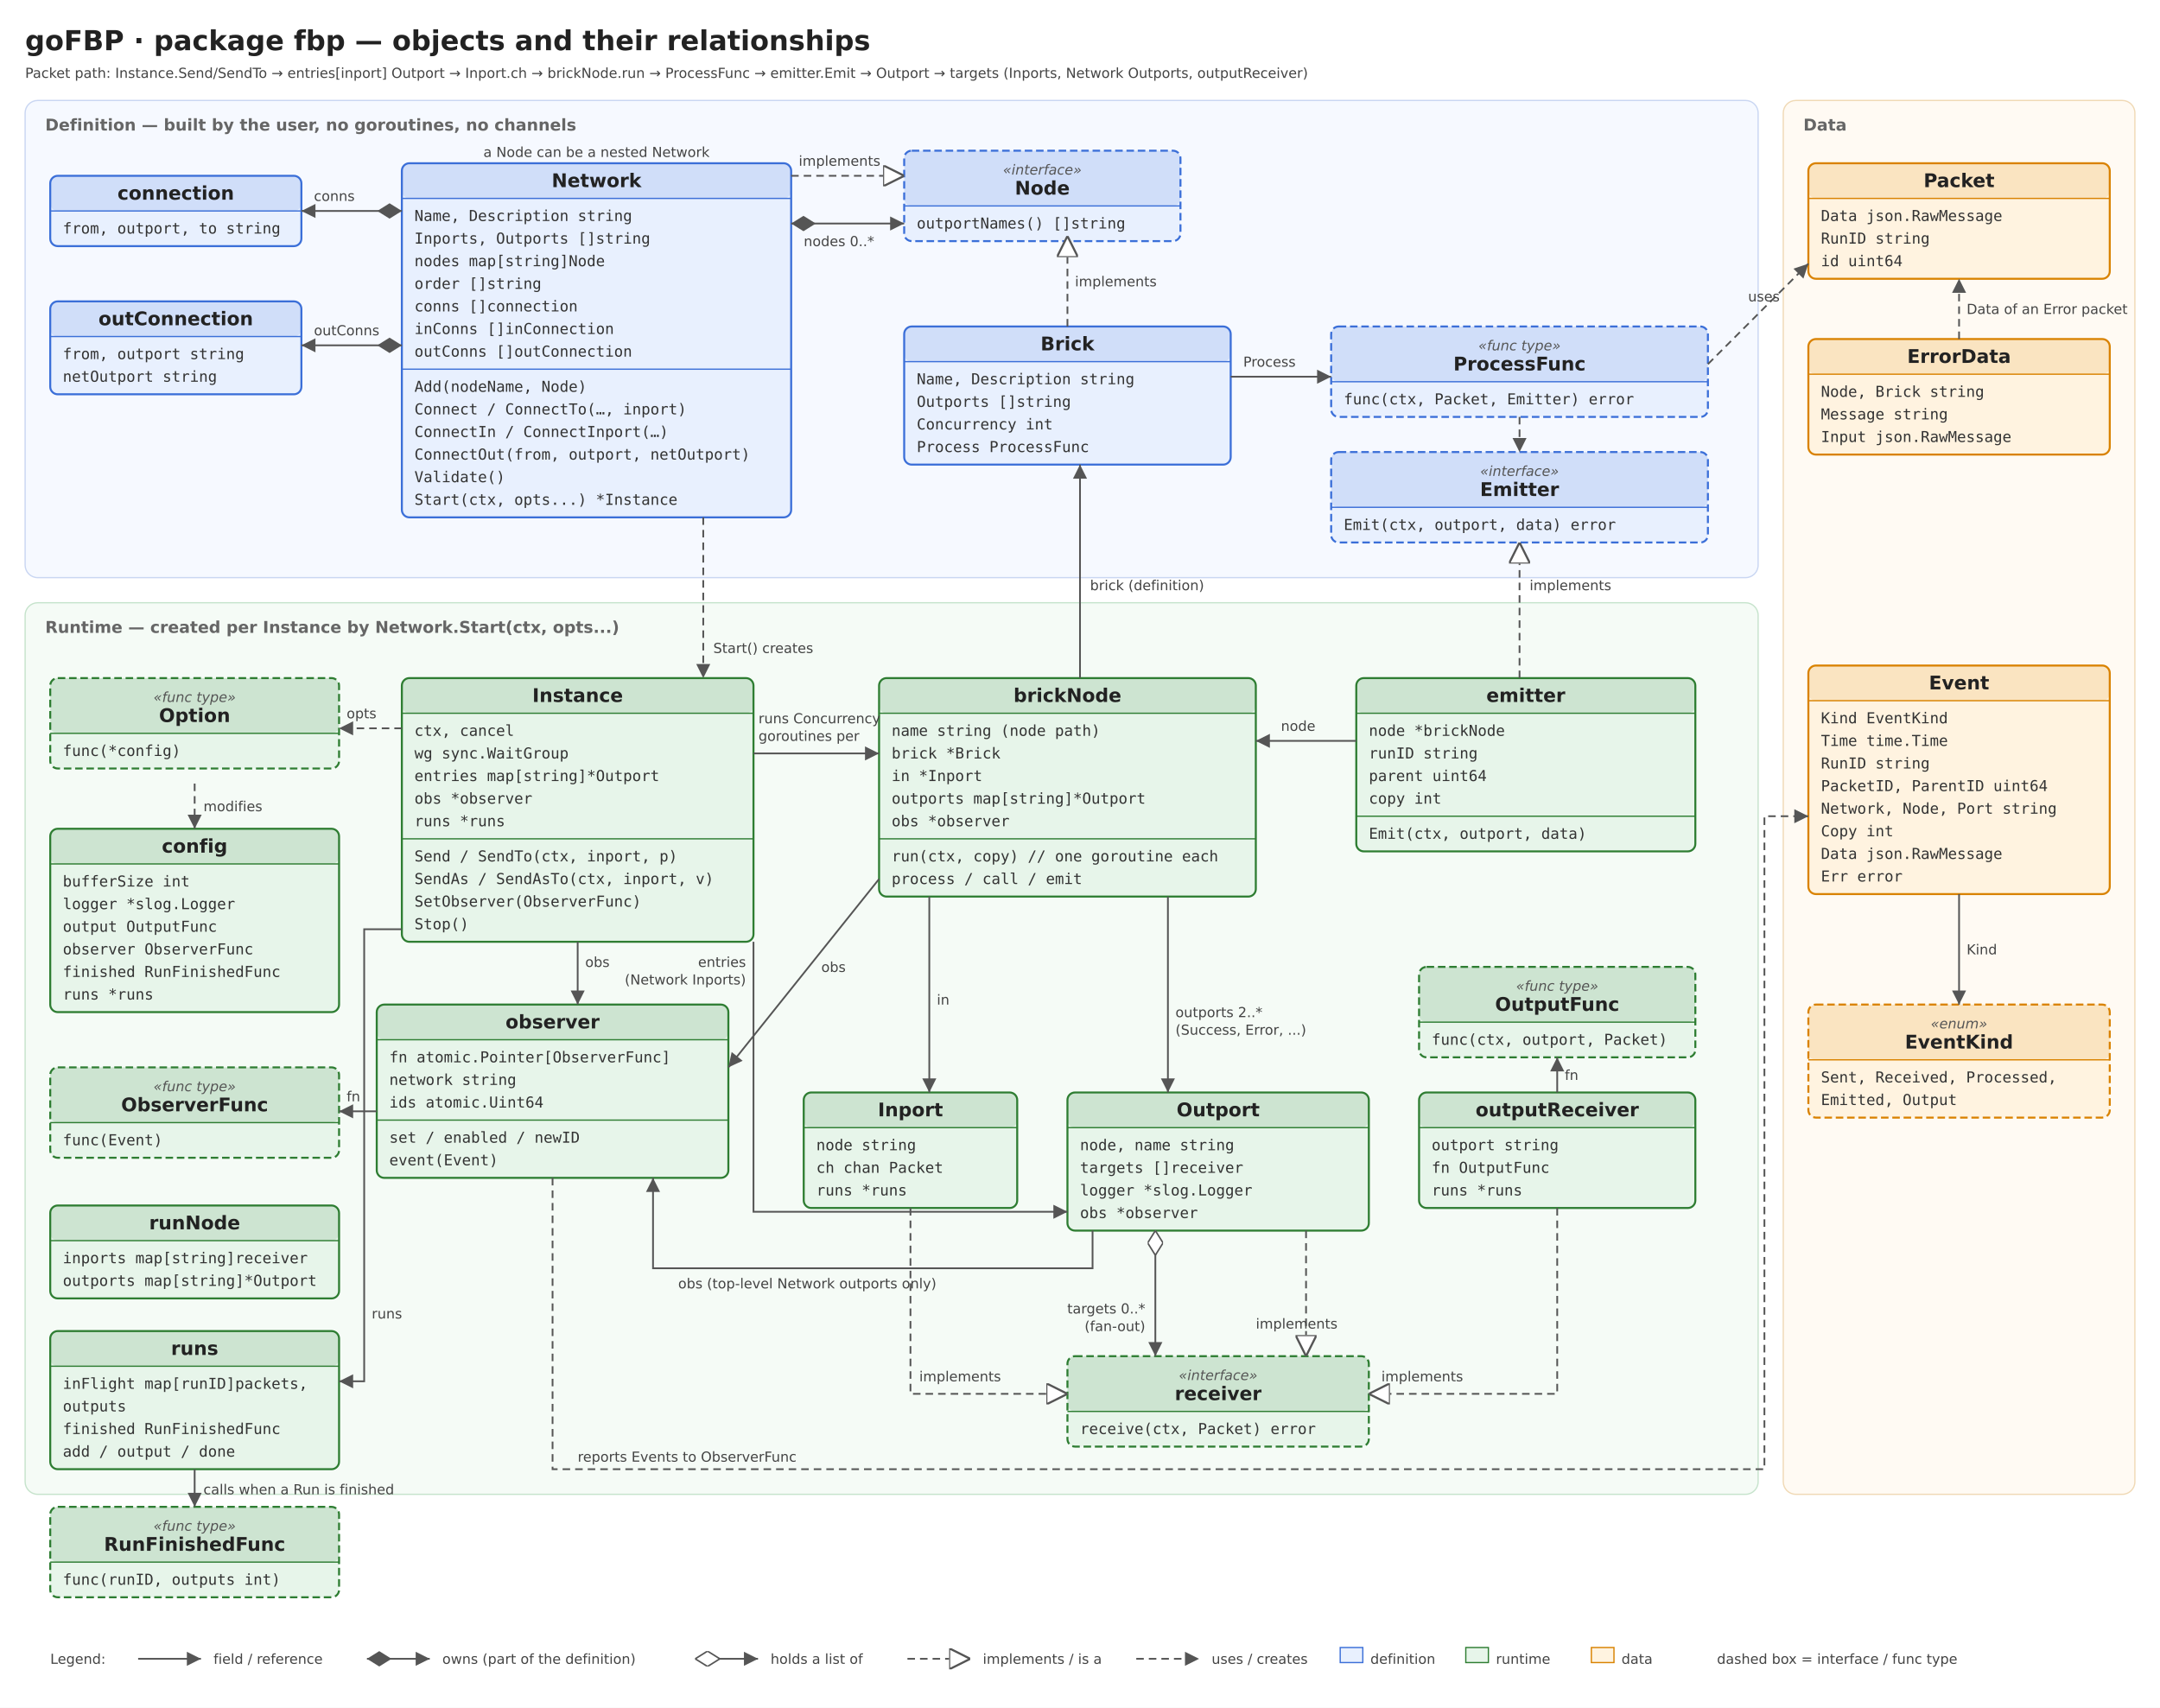
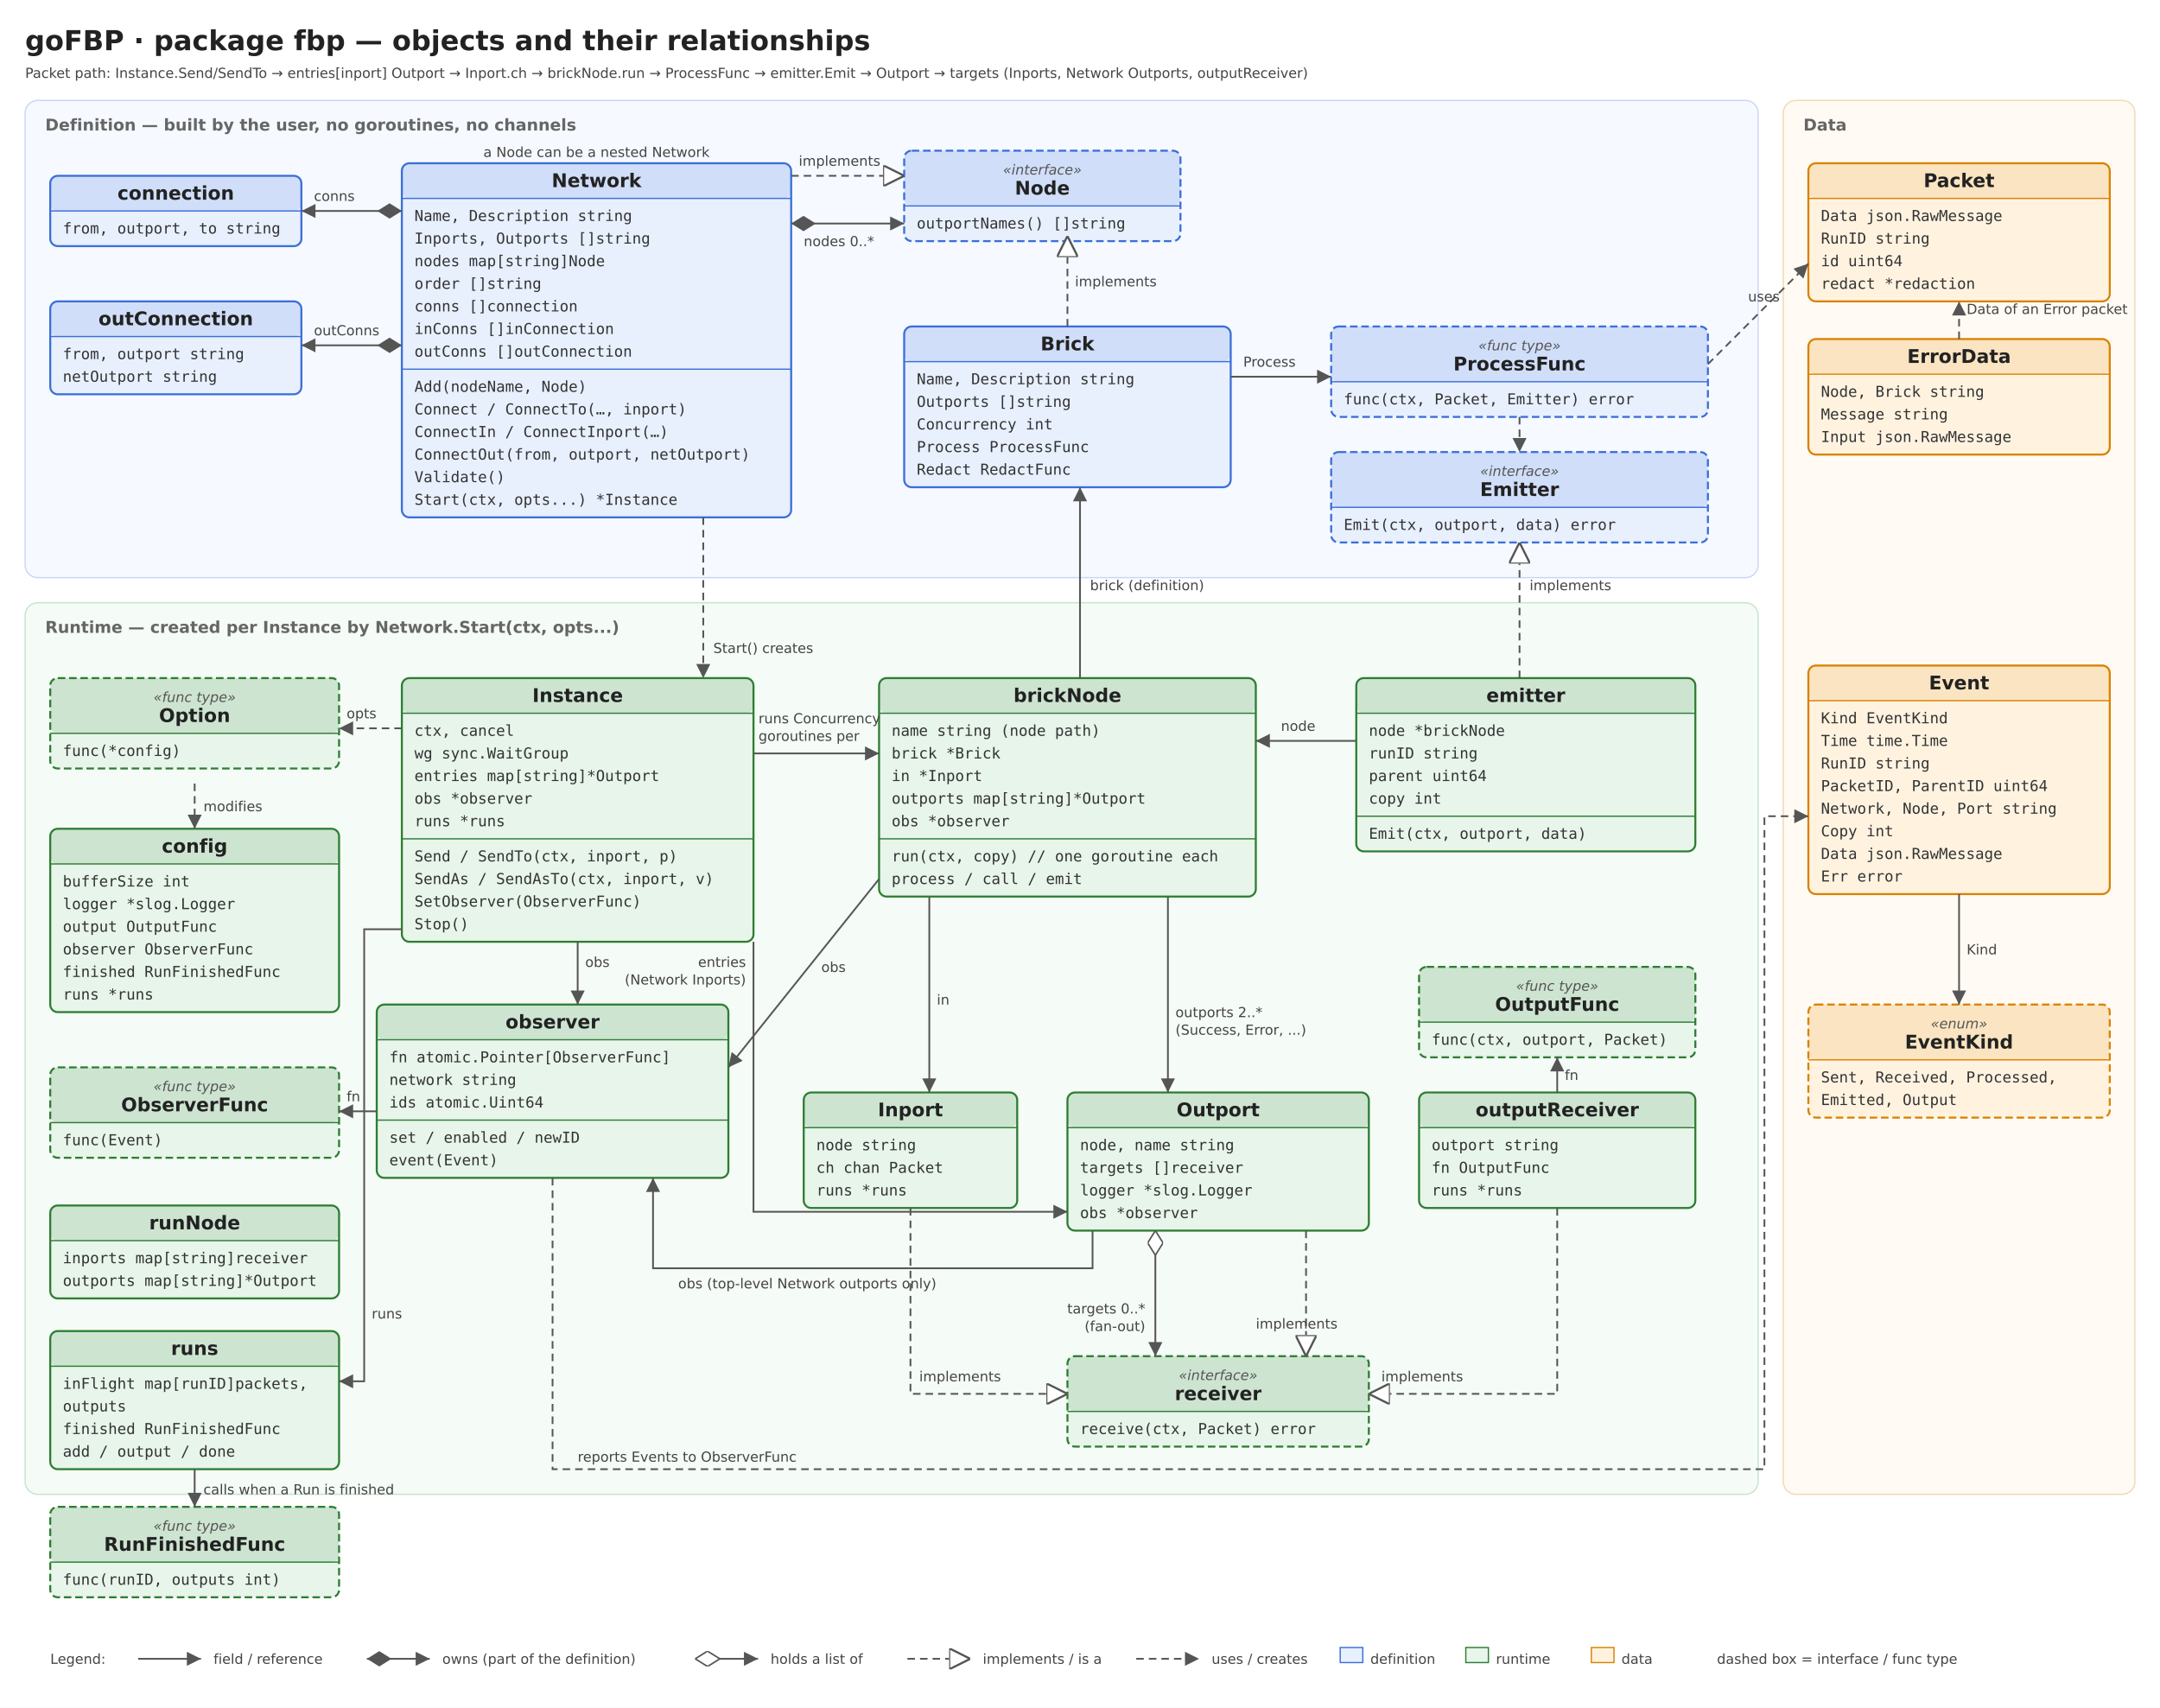
<svg xmlns="http://www.w3.org/2000/svg" viewBox="0 0 1720 1360" width="1720" height="1360" font-family="DejaVu Sans, Helvetica, Arial, sans-serif">
  <defs>
    <marker id="arrow" viewBox="0 0 10 10" refX="10" refY="5" markerWidth="8" markerHeight="8" orient="auto-start-reverse">
      <path d="M0,0 L10,5 L0,10 z" fill="#555" />
    </marker>
    <marker id="tri" viewBox="0 0 12 12" refX="12" refY="6" markerWidth="12" markerHeight="12" orient="auto-start-reverse">
      <path d="M0,0 L12,6 L0,12 z" fill="#fff" stroke="#555" stroke-width="1.2" />
    </marker>
    <marker id="comp" viewBox="0 0 16 10" refX="0" refY="5" markerWidth="14" markerHeight="10" orient="auto">
      <path d="M0,5 L8,0 L16,5 L8,10 z" fill="#555" />
    </marker>
    <marker id="agg" viewBox="0 0 16 10" refX="0" refY="5" markerWidth="14" markerHeight="10" orient="auto">
      <path d="M0,5 L8,0 L16,5 L8,10 z" fill="#fff" stroke="#555" />
    </marker>
  </defs>
  <style>
.nm { font-size: 15px; font-weight: bold; fill: #222; }
.st { font-size: 11px; font-style: italic; fill: #555; }
.fd { font-size: 12px; font-family: "DejaVu Sans Mono", Menlo, monospace; fill: #333; }
.lb { font-size: 11px; fill: #444; }
.band { font-size: 13px; font-weight: bold; fill: #666; }
.title { font-size: 22px; font-weight: bold; fill: #222; }
</style>
  <rect width="1720" height="1360" fill="#ffffff" />
  <text x="20" y="40" class="title">goFBP · package fbp — objects and their relationships</text>
  <text x="20" y="62" class="lb">Packet path: Instance.Send/SendTo → entries[inport] Outport → Inport.ch → brickNode.run → ProcessFunc → emitter.Emit → Outport → targets (Inports, Network Outports, outputReceiver)</text>
  <rect x="20" y="80" width="1380" height="380" rx="10" fill="#f6f9ff" stroke="#c9d6f2" />
  <text x="36" y="104" class="band">Definition — built by the user, no goroutines, no channels</text>
  <rect x="20" y="480" width="1380" height="710" rx="10" fill="#f5fbf6" stroke="#c6e3cc" />
  <text x="36" y="504" class="band">Runtime — created per Instance by Network.Start(ctx, opts...)</text>
  <rect x="1420" y="80" width="280" height="1110" rx="10" fill="#fffaf3" stroke="#f0d9b5" />
  <text x="1436" y="104" class="band">Data</text>
  <g>
    <rect x="40" y="140" width="200" height="56" rx="6" fill="#e8f0fe" stroke="#3b6fd8" stroke-width="1.6" />
    <rect x="40" y="140" width="200" height="28" rx="6" fill="#3b6fd8" opacity="0.14" />
    <text x="140.0" y="159" class="nm" text-anchor="middle">connection</text>
    <line x1="40" y1="168" x2="240" y2="168" stroke="#3b6fd8" stroke-width="1" />
    <text x="50" y="186" class="fd">from, outport, to string</text>
  </g>
  <g>
    <rect x="40" y="240" width="200" height="74" rx="6" fill="#e8f0fe" stroke="#3b6fd8" stroke-width="1.6" />
    <rect x="40" y="240" width="200" height="28" rx="6" fill="#3b6fd8" opacity="0.14" />
    <text x="140.0" y="259" class="nm" text-anchor="middle">outConnection</text>
    <line x1="40" y1="268" x2="240" y2="268" stroke="#3b6fd8" stroke-width="1" />
    <text x="50" y="286" class="fd">from, outport string</text>
    <text x="50" y="304" class="fd">netOutport string</text>
  </g>
  <g>
    <rect x="320" y="130" width="310" height="282" rx="6" fill="#e8f0fe" stroke="#3b6fd8" stroke-width="1.6" />
    <rect x="320" y="130" width="310" height="28" rx="6" fill="#3b6fd8" opacity="0.14" />
    <text x="475.0" y="149" class="nm" text-anchor="middle">Network</text>
    <line x1="320" y1="158" x2="630" y2="158" stroke="#3b6fd8" stroke-width="1" />
    <text x="330" y="176" class="fd">Name, Description string</text>
    <text x="330" y="194" class="fd">Inports, Outports []string</text>
    <text x="330" y="212" class="fd">nodes map[string]Node</text>
    <text x="330" y="230" class="fd">order []string</text>
    <text x="330" y="248" class="fd">conns []connection</text>
    <text x="330" y="266" class="fd">inConns []inConnection</text>
    <text x="330" y="284" class="fd">outConns []outConnection</text>
    <line x1="320" y1="294" x2="630" y2="294" stroke="#3b6fd8" stroke-width="1" />
    <text x="330" y="312" class="fd">Add(nodeName, Node)</text>
    <text x="330" y="330" class="fd">Connect / ConnectTo(…, inport)</text>
    <text x="330" y="348" class="fd">ConnectIn / ConnectInport(…)</text>
    <text x="330" y="366" class="fd">ConnectOut(from, outport, netOutport)</text>
    <text x="330" y="384" class="fd">Validate()</text>
    <text x="330" y="402" class="fd">Start(ctx, opts...) *Instance</text>
  </g>
  <g>
    <rect x="720" y="120" width="220" height="72" rx="6" fill="#e8f0fe" stroke="#3b6fd8" stroke-width="1.6" stroke-dasharray="6 3" />
    <rect x="720" y="120" width="220" height="44" rx="6" fill="#3b6fd8" opacity="0.14" />
    <text x="830.0" y="139" class="st" text-anchor="middle">«interface»</text>
    <text x="830.0" y="155" class="nm" text-anchor="middle">Node</text>
    <line x1="720" y1="164" x2="940" y2="164" stroke="#3b6fd8" stroke-width="1" />
    <text x="730" y="182" class="fd">outportNames() []string</text>
  </g>
  <g>
-     <rect x="720" y="260" width="260" height="110" rx="6" fill="#e8f0fe" stroke="#3b6fd8" stroke-width="1.6" />
+     <rect x="720" y="260" width="260" height="128" rx="6" fill="#e8f0fe" stroke="#3b6fd8" stroke-width="1.6" />
    <rect x="720" y="260" width="260" height="28" rx="6" fill="#3b6fd8" opacity="0.14" />
    <text x="850.0" y="279" class="nm" text-anchor="middle">Brick</text>
    <line x1="720" y1="288" x2="980" y2="288" stroke="#3b6fd8" stroke-width="1" />
    <text x="730" y="306" class="fd">Name, Description string</text>
    <text x="730" y="324" class="fd">Outports []string</text>
    <text x="730" y="342" class="fd">Concurrency int</text>
    <text x="730" y="360" class="fd">Process ProcessFunc</text>
+     <text x="730" y="378" class="fd">Redact RedactFunc</text>
  </g>
  <g>
    <rect x="1060" y="260" width="300" height="72" rx="6" fill="#e8f0fe" stroke="#3b6fd8" stroke-width="1.6" stroke-dasharray="6 3" />
    <rect x="1060" y="260" width="300" height="44" rx="6" fill="#3b6fd8" opacity="0.14" />
    <text x="1210.0" y="279" class="st" text-anchor="middle">«func type»</text>
    <text x="1210.0" y="295" class="nm" text-anchor="middle">ProcessFunc</text>
    <line x1="1060" y1="304" x2="1360" y2="304" stroke="#3b6fd8" stroke-width="1" />
    <text x="1070" y="322" class="fd">func(ctx, Packet, Emitter) error</text>
  </g>
  <g>
    <rect x="1060" y="360" width="300" height="72" rx="6" fill="#e8f0fe" stroke="#3b6fd8" stroke-width="1.6" stroke-dasharray="6 3" />
    <rect x="1060" y="360" width="300" height="44" rx="6" fill="#3b6fd8" opacity="0.14" />
    <text x="1210.0" y="379" class="st" text-anchor="middle">«interface»</text>
    <text x="1210.0" y="395" class="nm" text-anchor="middle">Emitter</text>
    <line x1="1060" y1="404" x2="1360" y2="404" stroke="#3b6fd8" stroke-width="1" />
    <text x="1070" y="422" class="fd">Emit(ctx, outport, data) error</text>
  </g>
  <g>
-     <rect x="1440" y="130" width="240" height="92" rx="6" fill="#fff3e0" stroke="#d98200" stroke-width="1.6" />
+     <rect x="1440" y="130" width="240" height="110" rx="6" fill="#fff3e0" stroke="#d98200" stroke-width="1.6" />
    <rect x="1440" y="130" width="240" height="28" rx="6" fill="#d98200" opacity="0.14" />
    <text x="1560.0" y="149" class="nm" text-anchor="middle">Packet</text>
    <line x1="1440" y1="158" x2="1680" y2="158" stroke="#d98200" stroke-width="1" />
    <text x="1450" y="176" class="fd">Data json.RawMessage</text>
    <text x="1450" y="194" class="fd">RunID string</text>
    <text x="1450" y="212" class="fd">id uint64</text>
+     <text x="1450" y="230" class="fd">redact *redaction</text>
  </g>
  <g>
    <rect x="1440" y="270" width="240" height="92" rx="6" fill="#fff3e0" stroke="#d98200" stroke-width="1.6" />
    <rect x="1440" y="270" width="240" height="28" rx="6" fill="#d98200" opacity="0.14" />
    <text x="1560.0" y="289" class="nm" text-anchor="middle">ErrorData</text>
    <line x1="1440" y1="298" x2="1680" y2="298" stroke="#d98200" stroke-width="1" />
    <text x="1450" y="316" class="fd">Node, Brick string</text>
    <text x="1450" y="334" class="fd">Message string</text>
    <text x="1450" y="352" class="fd">Input json.RawMessage</text>
  </g>
  <g>
    <rect x="1440" y="530" width="240" height="182" rx="6" fill="#fff3e0" stroke="#d98200" stroke-width="1.6" />
    <rect x="1440" y="530" width="240" height="28" rx="6" fill="#d98200" opacity="0.14" />
    <text x="1560.0" y="549" class="nm" text-anchor="middle">Event</text>
    <line x1="1440" y1="558" x2="1680" y2="558" stroke="#d98200" stroke-width="1" />
    <text x="1450" y="576" class="fd">Kind EventKind</text>
    <text x="1450" y="594" class="fd">Time time.Time</text>
    <text x="1450" y="612" class="fd">RunID string</text>
    <text x="1450" y="630" class="fd">PacketID, ParentID uint64</text>
    <text x="1450" y="648" class="fd">Network, Node, Port string</text>
    <text x="1450" y="666" class="fd">Copy int</text>
    <text x="1450" y="684" class="fd">Data json.RawMessage</text>
    <text x="1450" y="702" class="fd">Err error</text>
  </g>
  <g>
    <rect x="1440" y="800" width="240" height="90" rx="6" fill="#fff3e0" stroke="#d98200" stroke-width="1.6" stroke-dasharray="6 3" />
    <rect x="1440" y="800" width="240" height="44" rx="6" fill="#d98200" opacity="0.14" />
    <text x="1560.0" y="819" class="st" text-anchor="middle">«enum»</text>
    <text x="1560.0" y="835" class="nm" text-anchor="middle">EventKind</text>
    <line x1="1440" y1="844" x2="1680" y2="844" stroke="#d98200" stroke-width="1" />
    <text x="1450" y="862" class="fd">Sent, Received, Processed,</text>
    <text x="1450" y="880" class="fd">Emitted, Output</text>
  </g>
  <g>
    <rect x="40" y="540" width="230" height="72" rx="6" fill="#e7f5ea" stroke="#2e7d32" stroke-width="1.6" stroke-dasharray="6 3" />
    <rect x="40" y="540" width="230" height="44" rx="6" fill="#2e7d32" opacity="0.14" />
    <text x="155.0" y="559" class="st" text-anchor="middle">«func type»</text>
    <text x="155.0" y="575" class="nm" text-anchor="middle">Option</text>
    <line x1="40" y1="584" x2="270" y2="584" stroke="#2e7d32" stroke-width="1" />
    <text x="50" y="602" class="fd">func(*config)</text>
  </g>
  <g>
    <rect x="40" y="660" width="230" height="146" rx="6" fill="#e7f5ea" stroke="#2e7d32" stroke-width="1.6" />
    <rect x="40" y="660" width="230" height="28" rx="6" fill="#2e7d32" opacity="0.14" />
    <text x="155.0" y="679" class="nm" text-anchor="middle">config</text>
    <line x1="40" y1="688" x2="270" y2="688" stroke="#2e7d32" stroke-width="1" />
    <text x="50" y="706" class="fd">bufferSize int</text>
    <text x="50" y="724" class="fd">logger *slog.Logger</text>
    <text x="50" y="742" class="fd">output OutputFunc</text>
    <text x="50" y="760" class="fd">observer ObserverFunc</text>
    <text x="50" y="778" class="fd">finished RunFinishedFunc</text>
    <text x="50" y="796" class="fd">runs *runs</text>
  </g>
  <g>
    <rect x="320" y="540" width="280" height="210" rx="6" fill="#e7f5ea" stroke="#2e7d32" stroke-width="1.6" />
    <rect x="320" y="540" width="280" height="28" rx="6" fill="#2e7d32" opacity="0.14" />
    <text x="460.0" y="559" class="nm" text-anchor="middle">Instance</text>
    <line x1="320" y1="568" x2="600" y2="568" stroke="#2e7d32" stroke-width="1" />
    <text x="330" y="586" class="fd">ctx, cancel</text>
    <text x="330" y="604" class="fd">wg sync.WaitGroup</text>
    <text x="330" y="622" class="fd">entries map[string]*Outport</text>
    <text x="330" y="640" class="fd">obs *observer</text>
    <text x="330" y="658" class="fd">runs *runs</text>
    <line x1="320" y1="668" x2="600" y2="668" stroke="#2e7d32" stroke-width="1" />
    <text x="330" y="686" class="fd">Send / SendTo(ctx, inport, p)</text>
    <text x="330" y="704" class="fd">SendAs / SendAsTo(ctx, inport, v)</text>
    <text x="330" y="722" class="fd">SetObserver(ObserverFunc)</text>
    <text x="330" y="740" class="fd">Stop()</text>
  </g>
  <g>
    <rect x="700" y="540" width="300" height="174" rx="6" fill="#e7f5ea" stroke="#2e7d32" stroke-width="1.6" />
    <rect x="700" y="540" width="300" height="28" rx="6" fill="#2e7d32" opacity="0.14" />
    <text x="850.0" y="559" class="nm" text-anchor="middle">brickNode</text>
    <line x1="700" y1="568" x2="1000" y2="568" stroke="#2e7d32" stroke-width="1" />
    <text x="710" y="586" class="fd">name string  (node path)</text>
    <text x="710" y="604" class="fd">brick *Brick</text>
    <text x="710" y="622" class="fd">in *Inport</text>
    <text x="710" y="640" class="fd">outports map[string]*Outport</text>
    <text x="710" y="658" class="fd">obs *observer</text>
    <line x1="700" y1="668" x2="1000" y2="668" stroke="#2e7d32" stroke-width="1" />
    <text x="710" y="686" class="fd">run(ctx, copy)  // one goroutine each</text>
    <text x="710" y="704" class="fd">process / call / emit</text>
  </g>
  <g>
    <rect x="1080" y="540" width="270" height="138" rx="6" fill="#e7f5ea" stroke="#2e7d32" stroke-width="1.6" />
    <rect x="1080" y="540" width="270" height="28" rx="6" fill="#2e7d32" opacity="0.14" />
    <text x="1215.0" y="559" class="nm" text-anchor="middle">emitter</text>
    <line x1="1080" y1="568" x2="1350" y2="568" stroke="#2e7d32" stroke-width="1" />
    <text x="1090" y="586" class="fd">node *brickNode</text>
    <text x="1090" y="604" class="fd">runID string</text>
    <text x="1090" y="622" class="fd">parent uint64</text>
    <text x="1090" y="640" class="fd">copy int</text>
    <line x1="1080" y1="650" x2="1350" y2="650" stroke="#2e7d32" stroke-width="1" />
    <text x="1090" y="668" class="fd">Emit(ctx, outport, data)</text>
  </g>
  <g>
    <rect x="40" y="960" width="230" height="74" rx="6" fill="#e7f5ea" stroke="#2e7d32" stroke-width="1.6" />
    <rect x="40" y="960" width="230" height="28" rx="6" fill="#2e7d32" opacity="0.14" />
    <text x="155.0" y="979" class="nm" text-anchor="middle">runNode</text>
    <line x1="40" y1="988" x2="270" y2="988" stroke="#2e7d32" stroke-width="1" />
    <text x="50" y="1006" class="fd">inports map[string]receiver</text>
    <text x="50" y="1024" class="fd">outports map[string]*Outport</text>
  </g>
  <g>
    <rect x="40" y="850" width="230" height="72" rx="6" fill="#e7f5ea" stroke="#2e7d32" stroke-width="1.6" stroke-dasharray="6 3" />
    <rect x="40" y="850" width="230" height="44" rx="6" fill="#2e7d32" opacity="0.14" />
    <text x="155.0" y="869" class="st" text-anchor="middle">«func type»</text>
    <text x="155.0" y="885" class="nm" text-anchor="middle">ObserverFunc</text>
    <line x1="40" y1="894" x2="270" y2="894" stroke="#2e7d32" stroke-width="1" />
    <text x="50" y="912" class="fd">func(Event)</text>
  </g>
  <g>
    <rect x="300" y="800" width="280" height="138" rx="6" fill="#e7f5ea" stroke="#2e7d32" stroke-width="1.6" />
    <rect x="300" y="800" width="280" height="28" rx="6" fill="#2e7d32" opacity="0.14" />
    <text x="440.0" y="819" class="nm" text-anchor="middle">observer</text>
    <line x1="300" y1="828" x2="580" y2="828" stroke="#2e7d32" stroke-width="1" />
    <text x="310" y="846" class="fd">fn atomic.Pointer[ObserverFunc]</text>
    <text x="310" y="864" class="fd">network string</text>
    <text x="310" y="882" class="fd">ids atomic.Uint64</text>
    <line x1="300" y1="892" x2="580" y2="892" stroke="#2e7d32" stroke-width="1" />
    <text x="310" y="910" class="fd">set / enabled / newID</text>
    <text x="310" y="928" class="fd">event(Event)</text>
  </g>
  <g>
    <rect x="1130" y="770" width="220" height="72" rx="6" fill="#e7f5ea" stroke="#2e7d32" stroke-width="1.6" stroke-dasharray="6 3" />
    <rect x="1130" y="770" width="220" height="44" rx="6" fill="#2e7d32" opacity="0.14" />
    <text x="1240.0" y="789" class="st" text-anchor="middle">«func type»</text>
    <text x="1240.0" y="805" class="nm" text-anchor="middle">OutputFunc</text>
    <line x1="1130" y1="814" x2="1350" y2="814" stroke="#2e7d32" stroke-width="1" />
    <text x="1140" y="832" class="fd">func(ctx, outport, Packet)</text>
  </g>
  <g>
    <rect x="640" y="870" width="170" height="92" rx="6" fill="#e7f5ea" stroke="#2e7d32" stroke-width="1.6" />
    <rect x="640" y="870" width="170" height="28" rx="6" fill="#2e7d32" opacity="0.14" />
    <text x="725.0" y="889" class="nm" text-anchor="middle">Inport</text>
    <line x1="640" y1="898" x2="810" y2="898" stroke="#2e7d32" stroke-width="1" />
    <text x="650" y="916" class="fd">node string</text>
    <text x="650" y="934" class="fd">ch chan Packet</text>
    <text x="650" y="952" class="fd">runs *runs</text>
  </g>
  <g>
    <rect x="850" y="870" width="240" height="110" rx="6" fill="#e7f5ea" stroke="#2e7d32" stroke-width="1.6" />
    <rect x="850" y="870" width="240" height="28" rx="6" fill="#2e7d32" opacity="0.14" />
    <text x="970.0" y="889" class="nm" text-anchor="middle">Outport</text>
    <line x1="850" y1="898" x2="1090" y2="898" stroke="#2e7d32" stroke-width="1" />
    <text x="860" y="916" class="fd">node, name string</text>
    <text x="860" y="934" class="fd">targets []receiver</text>
    <text x="860" y="952" class="fd">logger *slog.Logger</text>
    <text x="860" y="970" class="fd">obs *observer</text>
  </g>
  <g>
    <rect x="1130" y="870" width="220" height="92" rx="6" fill="#e7f5ea" stroke="#2e7d32" stroke-width="1.6" />
    <rect x="1130" y="870" width="220" height="28" rx="6" fill="#2e7d32" opacity="0.14" />
    <text x="1240.0" y="889" class="nm" text-anchor="middle">outputReceiver</text>
    <line x1="1130" y1="898" x2="1350" y2="898" stroke="#2e7d32" stroke-width="1" />
    <text x="1140" y="916" class="fd">outport string</text>
    <text x="1140" y="934" class="fd">fn OutputFunc</text>
    <text x="1140" y="952" class="fd">runs *runs</text>
  </g>
  <g>
    <rect x="850" y="1080" width="240" height="72" rx="6" fill="#e7f5ea" stroke="#2e7d32" stroke-width="1.6" stroke-dasharray="6 3" />
    <rect x="850" y="1080" width="240" height="44" rx="6" fill="#2e7d32" opacity="0.14" />
    <text x="970.0" y="1099" class="st" text-anchor="middle">«interface»</text>
    <text x="970.0" y="1115" class="nm" text-anchor="middle">receiver</text>
    <line x1="850" y1="1124" x2="1090" y2="1124" stroke="#2e7d32" stroke-width="1" />
    <text x="860" y="1142" class="fd">receive(ctx, Packet) error</text>
  </g>
  <g>
    <rect x="40" y="1060" width="230" height="110" rx="6" fill="#e7f5ea" stroke="#2e7d32" stroke-width="1.6" />
    <rect x="40" y="1060" width="230" height="28" rx="6" fill="#2e7d32" opacity="0.14" />
    <text x="155.0" y="1079" class="nm" text-anchor="middle">runs</text>
    <line x1="40" y1="1088" x2="270" y2="1088" stroke="#2e7d32" stroke-width="1" />
    <text x="50" y="1106" class="fd">inFlight map[runID]packets,</text>
    <text x="50" y="1124" class="fd">  outputs</text>
    <text x="50" y="1142" class="fd">finished RunFinishedFunc</text>
    <text x="50" y="1160" class="fd">add / output / done</text>
  </g>
  <g>
    <rect x="40" y="1200" width="230" height="72" rx="6" fill="#e7f5ea" stroke="#2e7d32" stroke-width="1.6" stroke-dasharray="6 3" />
    <rect x="40" y="1200" width="230" height="44" rx="6" fill="#2e7d32" opacity="0.14" />
    <text x="155.0" y="1219" class="st" text-anchor="middle">«func type»</text>
    <text x="155.0" y="1235" class="nm" text-anchor="middle">RunFinishedFunc</text>
    <line x1="40" y1="1244" x2="270" y2="1244" stroke="#2e7d32" stroke-width="1" />
    <text x="50" y="1262" class="fd">func(runID, outputs int)</text>
  </g>
  <path d="M630,140 L720,140" fill="none" stroke="#555" stroke-width="1.4" stroke-dasharray="6 4" marker-end="url(#tri)" />
  <path d="M850,260 L850,188" fill="none" stroke="#555" stroke-width="1.4" stroke-dasharray="6 4" marker-end="url(#tri)" />
  <text x="856" y="228" class="lb" text-anchor="start">implements</text>
  <path d="M630,178 L720,178" fill="none" stroke="#555" stroke-width="1.4" marker-end="url(#arrow)" marker-start="url(#comp)" />
  <text x="640" y="196" class="lb" text-anchor="start">nodes 0..*</text>
  <text x="636" y="132" class="lb">implements</text>
  <path d="M320,168 L240,168" fill="none" stroke="#555" stroke-width="1.4" marker-end="url(#arrow)" marker-start="url(#comp)" />
  <text x="250" y="160" class="lb" text-anchor="start">conns</text>
  <path d="M320,275 L240,275" fill="none" stroke="#555" stroke-width="1.4" marker-end="url(#arrow)" marker-start="url(#comp)" />
  <text x="250" y="267" class="lb" text-anchor="start">outConns</text>
  <text x="475" y="125" class="lb" text-anchor="middle">a Node can be a nested Network</text>
  <path d="M980,300 L1060,300" fill="none" stroke="#555" stroke-width="1.4" marker-end="url(#arrow)" />
  <text x="990" y="292" class="lb" text-anchor="start">Process</text>
  <path d="M1210,332 L1210,360" fill="none" stroke="#555" stroke-width="1.4" stroke-dasharray="6 4" marker-end="url(#arrow)" />
  <path d="M1360,290 L1440,210" fill="none" stroke="#555" stroke-width="1.4" stroke-dasharray="6 4" marker-end="url(#arrow)" />
  <text x="1392" y="240" class="lb" text-anchor="start">uses</text>
-   <path d="M1560,270 L1560,222" fill="none" stroke="#555" stroke-width="1.4" stroke-dasharray="6 4" marker-end="url(#arrow)" />
+   <path d="M1560,270 L1560,240" fill="none" stroke="#555" stroke-width="1.4" stroke-dasharray="6 4" marker-end="url(#arrow)" />
  <text x="1566" y="250" class="lb" text-anchor="start">Data of an Error packet</text>
  <path d="M560,412 L560,540" fill="none" stroke="#555" stroke-width="1.4" stroke-dasharray="6 4" marker-end="url(#arrow)" />
  <text x="568" y="520" class="lb" text-anchor="start">Start() creates</text>
-   <path d="M860,540 L860,370" fill="none" stroke="#555" stroke-width="1.4" marker-end="url(#arrow)" />
+   <path d="M860,540 L860,388" fill="none" stroke="#555" stroke-width="1.4" marker-end="url(#arrow)" />
  <text x="868" y="470" class="lb" text-anchor="start">brick (definition)</text>
  <path d="M1210,540 L1210,432" fill="none" stroke="#555" stroke-width="1.4" stroke-dasharray="6 4" marker-end="url(#tri)" />
  <text x="1218" y="470" class="lb" text-anchor="start">implements</text>
  <path d="M320,580 L270,580" fill="none" stroke="#555" stroke-width="1.4" stroke-dasharray="6 4" marker-end="url(#arrow)" />
  <text x="276" y="572" class="lb" text-anchor="start">opts</text>
  <path d="M155,624 L155,660" fill="none" stroke="#555" stroke-width="1.4" stroke-dasharray="6 4" marker-end="url(#arrow)" />
  <text x="162" y="646" class="lb" text-anchor="start">modifies</text>
  <path d="M600,600 L700,600" fill="none" stroke="#555" stroke-width="1.4" marker-end="url(#arrow)" />
  <text x="604" y="576" class="lb" text-anchor="start">runs Concurrency</text>
  <text x="604" y="590" class="lb" text-anchor="start">goroutines per</text>
  <path d="M1080,590 L1000,590" fill="none" stroke="#555" stroke-width="1.4" marker-end="url(#arrow)" />
  <text x="1020" y="582" class="lb" text-anchor="start">node</text>
  <path d="M460,750 L460,800" fill="none" stroke="#555" stroke-width="1.4" marker-end="url(#arrow)" />
  <text x="466" y="770" class="lb" text-anchor="start">obs</text>
  <path d="M700,700 L580,850" fill="none" stroke="#555" stroke-width="1.4" marker-end="url(#arrow)" />
  <text x="654" y="774" class="lb" text-anchor="start">obs</text>
  <path d="M740,714 L740,870" fill="none" stroke="#555" stroke-width="1.4" marker-end="url(#arrow)" />
  <text x="746" y="800" class="lb" text-anchor="start">in</text>
  <path d="M930,714 L930,870" fill="none" stroke="#555" stroke-width="1.4" marker-end="url(#arrow)" />
  <text x="936" y="810" class="lb" text-anchor="start">outports 2..*</text>
  <text x="936" y="824" class="lb" text-anchor="start">(Success, Error, ...)</text>
  <path d="M600,750 L600,965 L850,965" fill="none" stroke="#555" stroke-width="1.4" marker-end="url(#arrow)" />
  <text x="594" y="770" class="lb" text-anchor="end">entries</text>
  <text x="594" y="784" class="lb" text-anchor="end">(Network Inports)</text>
  <path d="M870,980 L870,1010 L520,1010 L520,938" fill="none" stroke="#555" stroke-width="1.4" marker-end="url(#arrow)" />
  <text x="540" y="1026" class="lb" text-anchor="start">obs (top-level Network outports only)</text>
  <path d="M300,885 L270,885" fill="none" stroke="#555" stroke-width="1.4" marker-end="url(#arrow)" />
  <text x="276" y="877" class="lb" text-anchor="start">fn</text>
  <path d="M1240,870 L1240,842" fill="none" stroke="#555" stroke-width="1.4" marker-end="url(#arrow)" />
  <text x="1246" y="860" class="lb" text-anchor="start">fn</text>
  <path d="M920,980 L920,1080" fill="none" stroke="#555" stroke-width="1.4" marker-end="url(#arrow)" marker-start="url(#agg)" />
  <text x="912" y="1046" class="lb" text-anchor="end">targets 0..*</text>
  <text x="912" y="1060" class="lb" text-anchor="end">(fan-out)</text>
  <path d="M1040,980 L1040,1080" fill="none" stroke="#555" stroke-width="1.4" stroke-dasharray="6 4" marker-end="url(#tri)" />
  <path d="M725,962 L725,1110 L850,1110" fill="none" stroke="#555" stroke-width="1.4" stroke-dasharray="6 4" marker-end="url(#tri)" />
  <text x="732" y="1100" class="lb" text-anchor="start">implements</text>
  <path d="M1240,962 L1240,1110 L1090,1110" fill="none" stroke="#555" stroke-width="1.4" stroke-dasharray="6 4" marker-end="url(#tri)" />
  <text x="1100" y="1100" class="lb" text-anchor="start">implements</text>
  <path d="M440,938 L440,1170 L1405,1170 L1405,650 L1440,650" fill="none" stroke="#555" stroke-width="1.4" stroke-dasharray="6 4" marker-end="url(#arrow)" />
  <text x="460" y="1164" class="lb" text-anchor="start">reports Events to ObserverFunc</text>
  <path d="M1560,712 L1560,800" fill="none" stroke="#555" stroke-width="1.4" marker-end="url(#arrow)" />
  <text x="1566" y="760" class="lb" text-anchor="start">Kind</text>
  <text x="1000" y="1058" class="lb">implements</text>
  <path d="M320,740 L290,740 L290,1100 L270,1100" fill="none" stroke="#555" stroke-width="1.4" marker-end="url(#arrow)" />
  <text x="296" y="1050" class="lb" text-anchor="start">runs</text>
  <path d="M155,1170 L155,1200" fill="none" stroke="#555" stroke-width="1.4" marker-end="url(#arrow)" />
  <text x="162" y="1190" class="lb" text-anchor="start">calls when a Run is finished</text>
  <text x="40" y="1325" class="lb">Legend:</text>
  <path d="M110,1321 L160,1321" fill="none" stroke="#555" stroke-width="1.4" marker-end="url(#arrow)" />
  <text x="170" y="1325" class="lb">field / reference</text>
  <path d="M292.2,1321 L342.2,1321" fill="none" stroke="#555" stroke-width="1.4" marker-end="url(#arrow)" marker-start="url(#comp)" />
  <text x="352.2" y="1325" class="lb">owns (part of the definition)</text>
  <path d="M553.6,1321 L603.6,1321" fill="none" stroke="#555" stroke-width="1.4" marker-end="url(#arrow)" marker-start="url(#agg)" />
  <text x="613.6" y="1325" class="lb">holds a list of</text>
  <path d="M722.6,1321 L772.6,1321" fill="none" stroke="#555" stroke-width="1.4" stroke-dasharray="6 4" marker-end="url(#tri)" />
  <text x="782.6" y="1325" class="lb">implements / is a</text>
  <path d="M904.8,1321 L954.8,1321" fill="none" stroke="#555" stroke-width="1.4" stroke-dasharray="6 4" marker-end="url(#arrow)" />
  <text x="964.8" y="1325" class="lb">uses / creates</text>
  <rect x="1067.2" y="1312" width="18" height="12" fill="#e8f0fe" stroke="#3b6fd8" />
  <text x="1091.2" y="1325" class="lb">definition</text>
  <rect x="1167.2" y="1312" width="18" height="12" fill="#e7f5ea" stroke="#2e7d32" />
  <text x="1191.2" y="1325" class="lb">runtime</text>
  <rect x="1267.2" y="1312" width="18" height="12" fill="#fff3e0" stroke="#d98200" />
  <text x="1291.2" y="1325" class="lb">data</text>
  <text x="1367.2" y="1325" class="lb">dashed box = interface / func type</text>
</svg>
